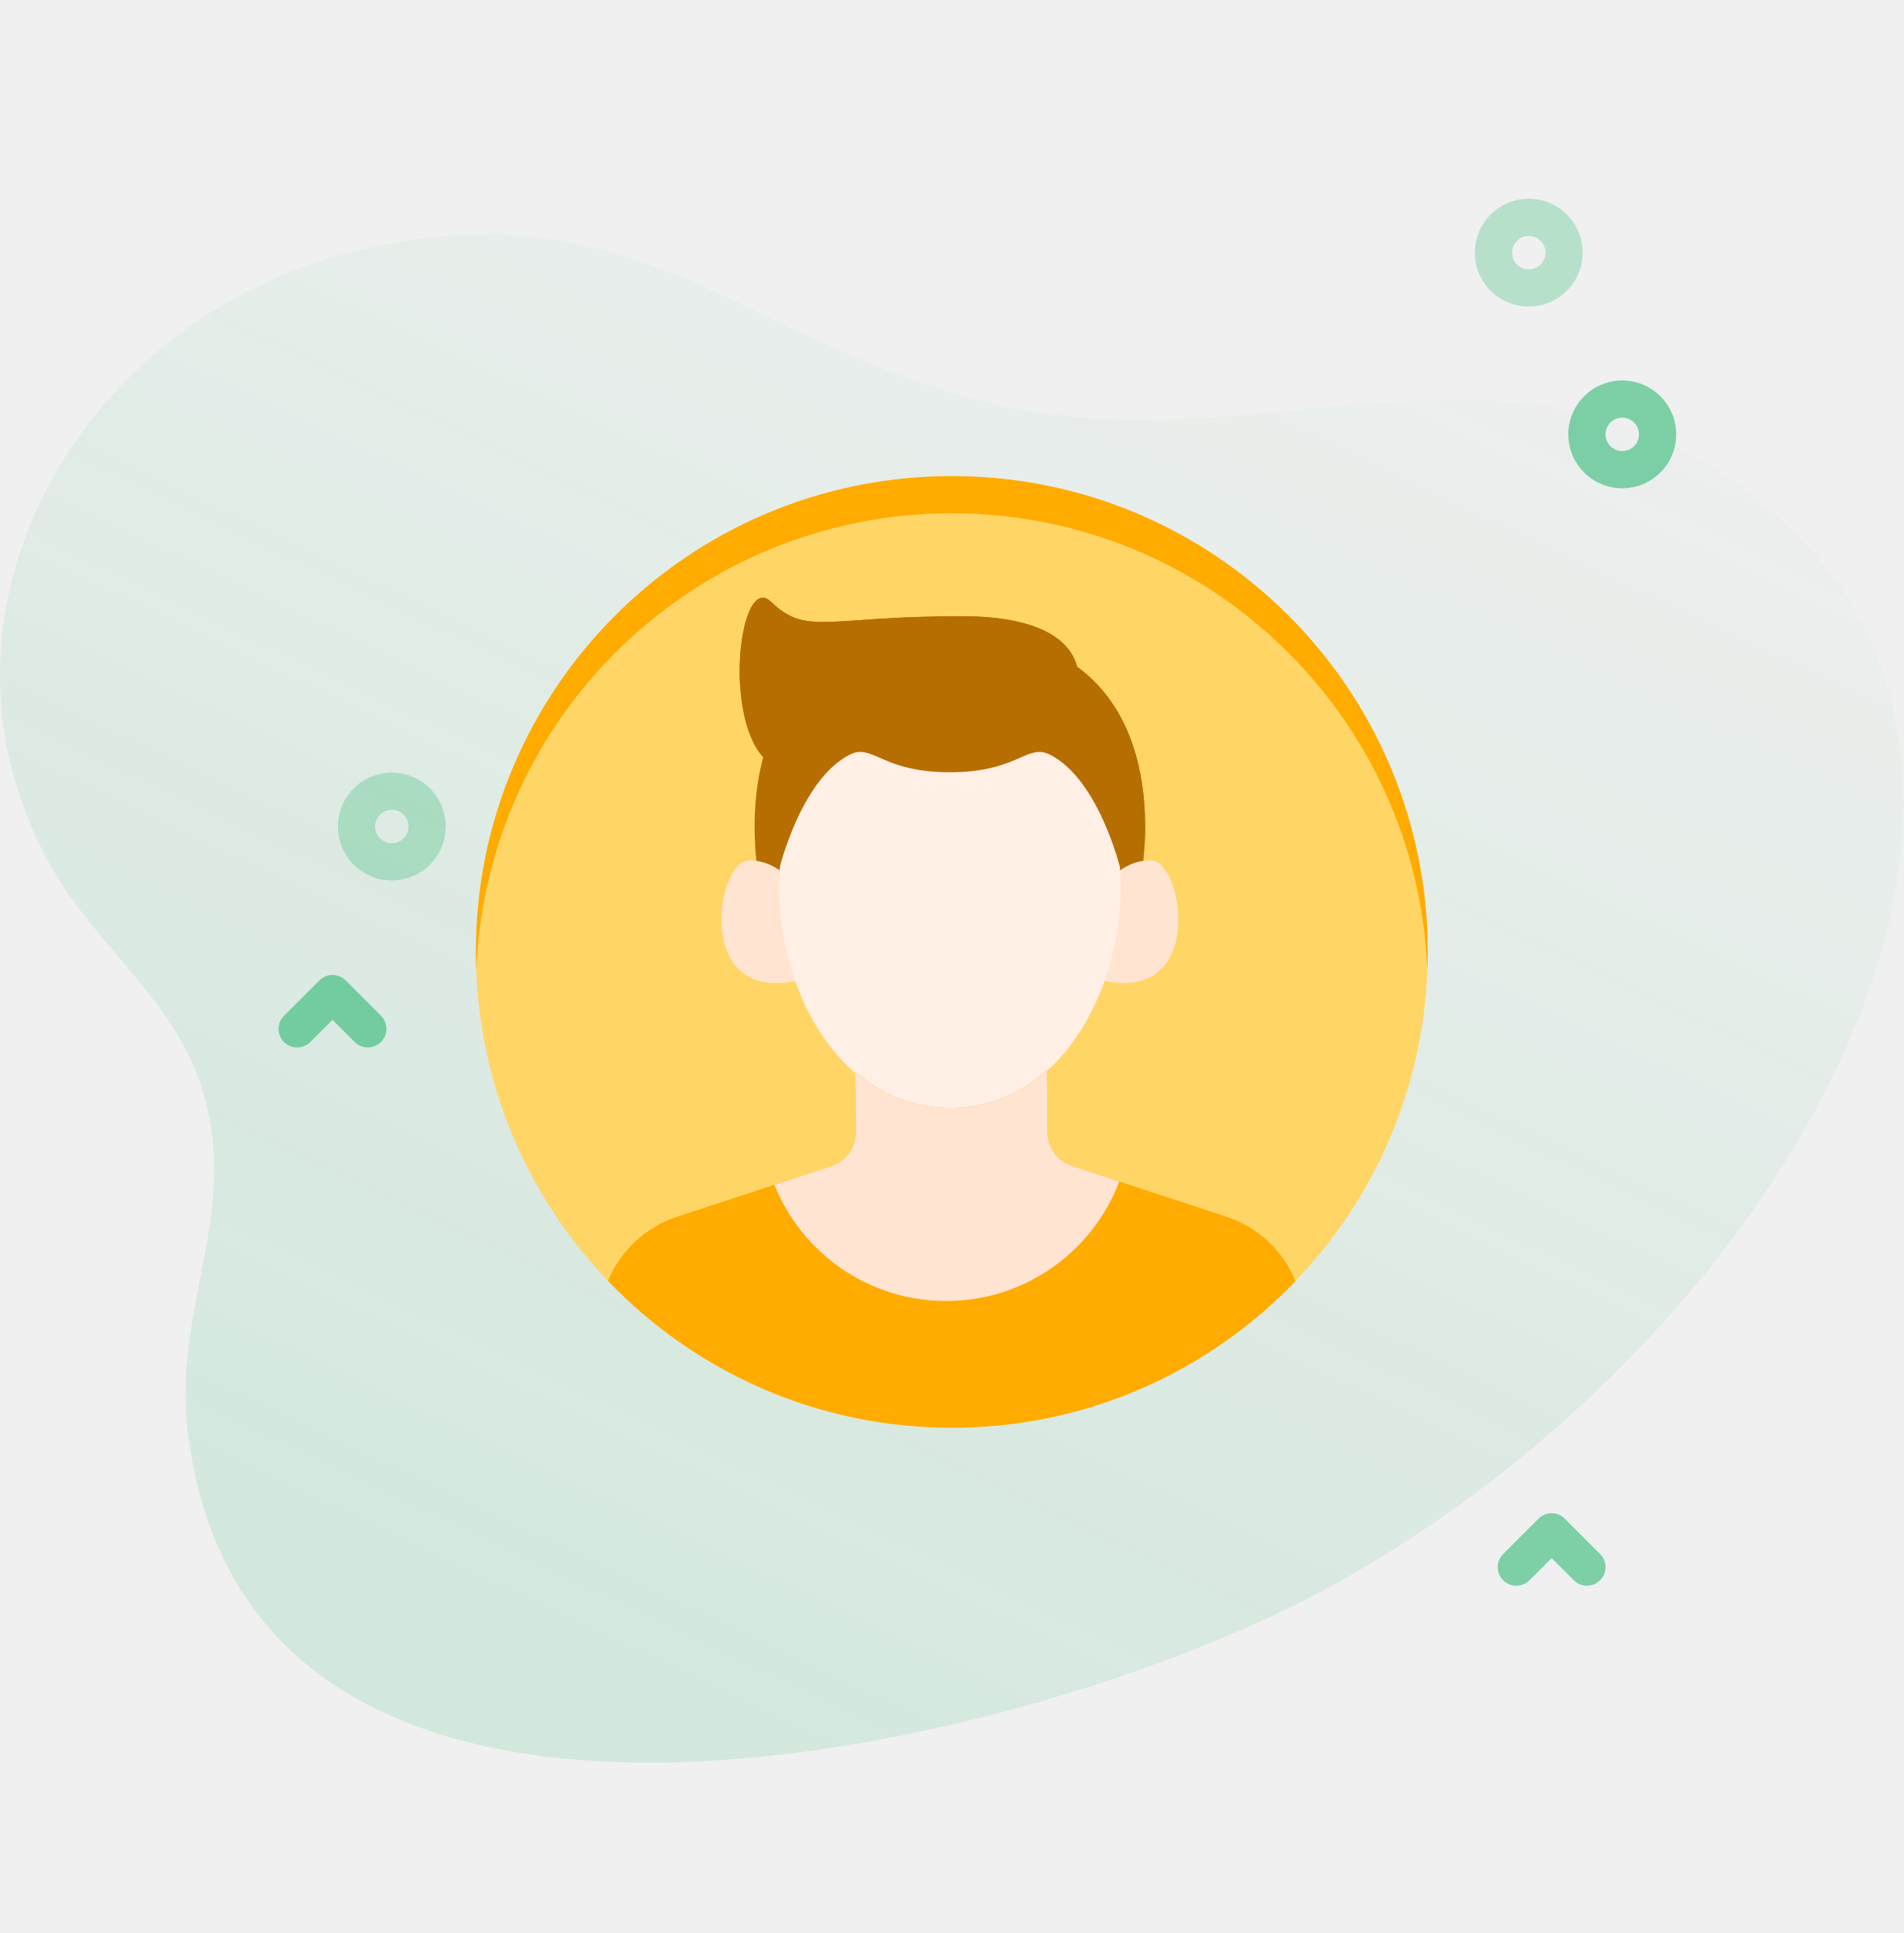
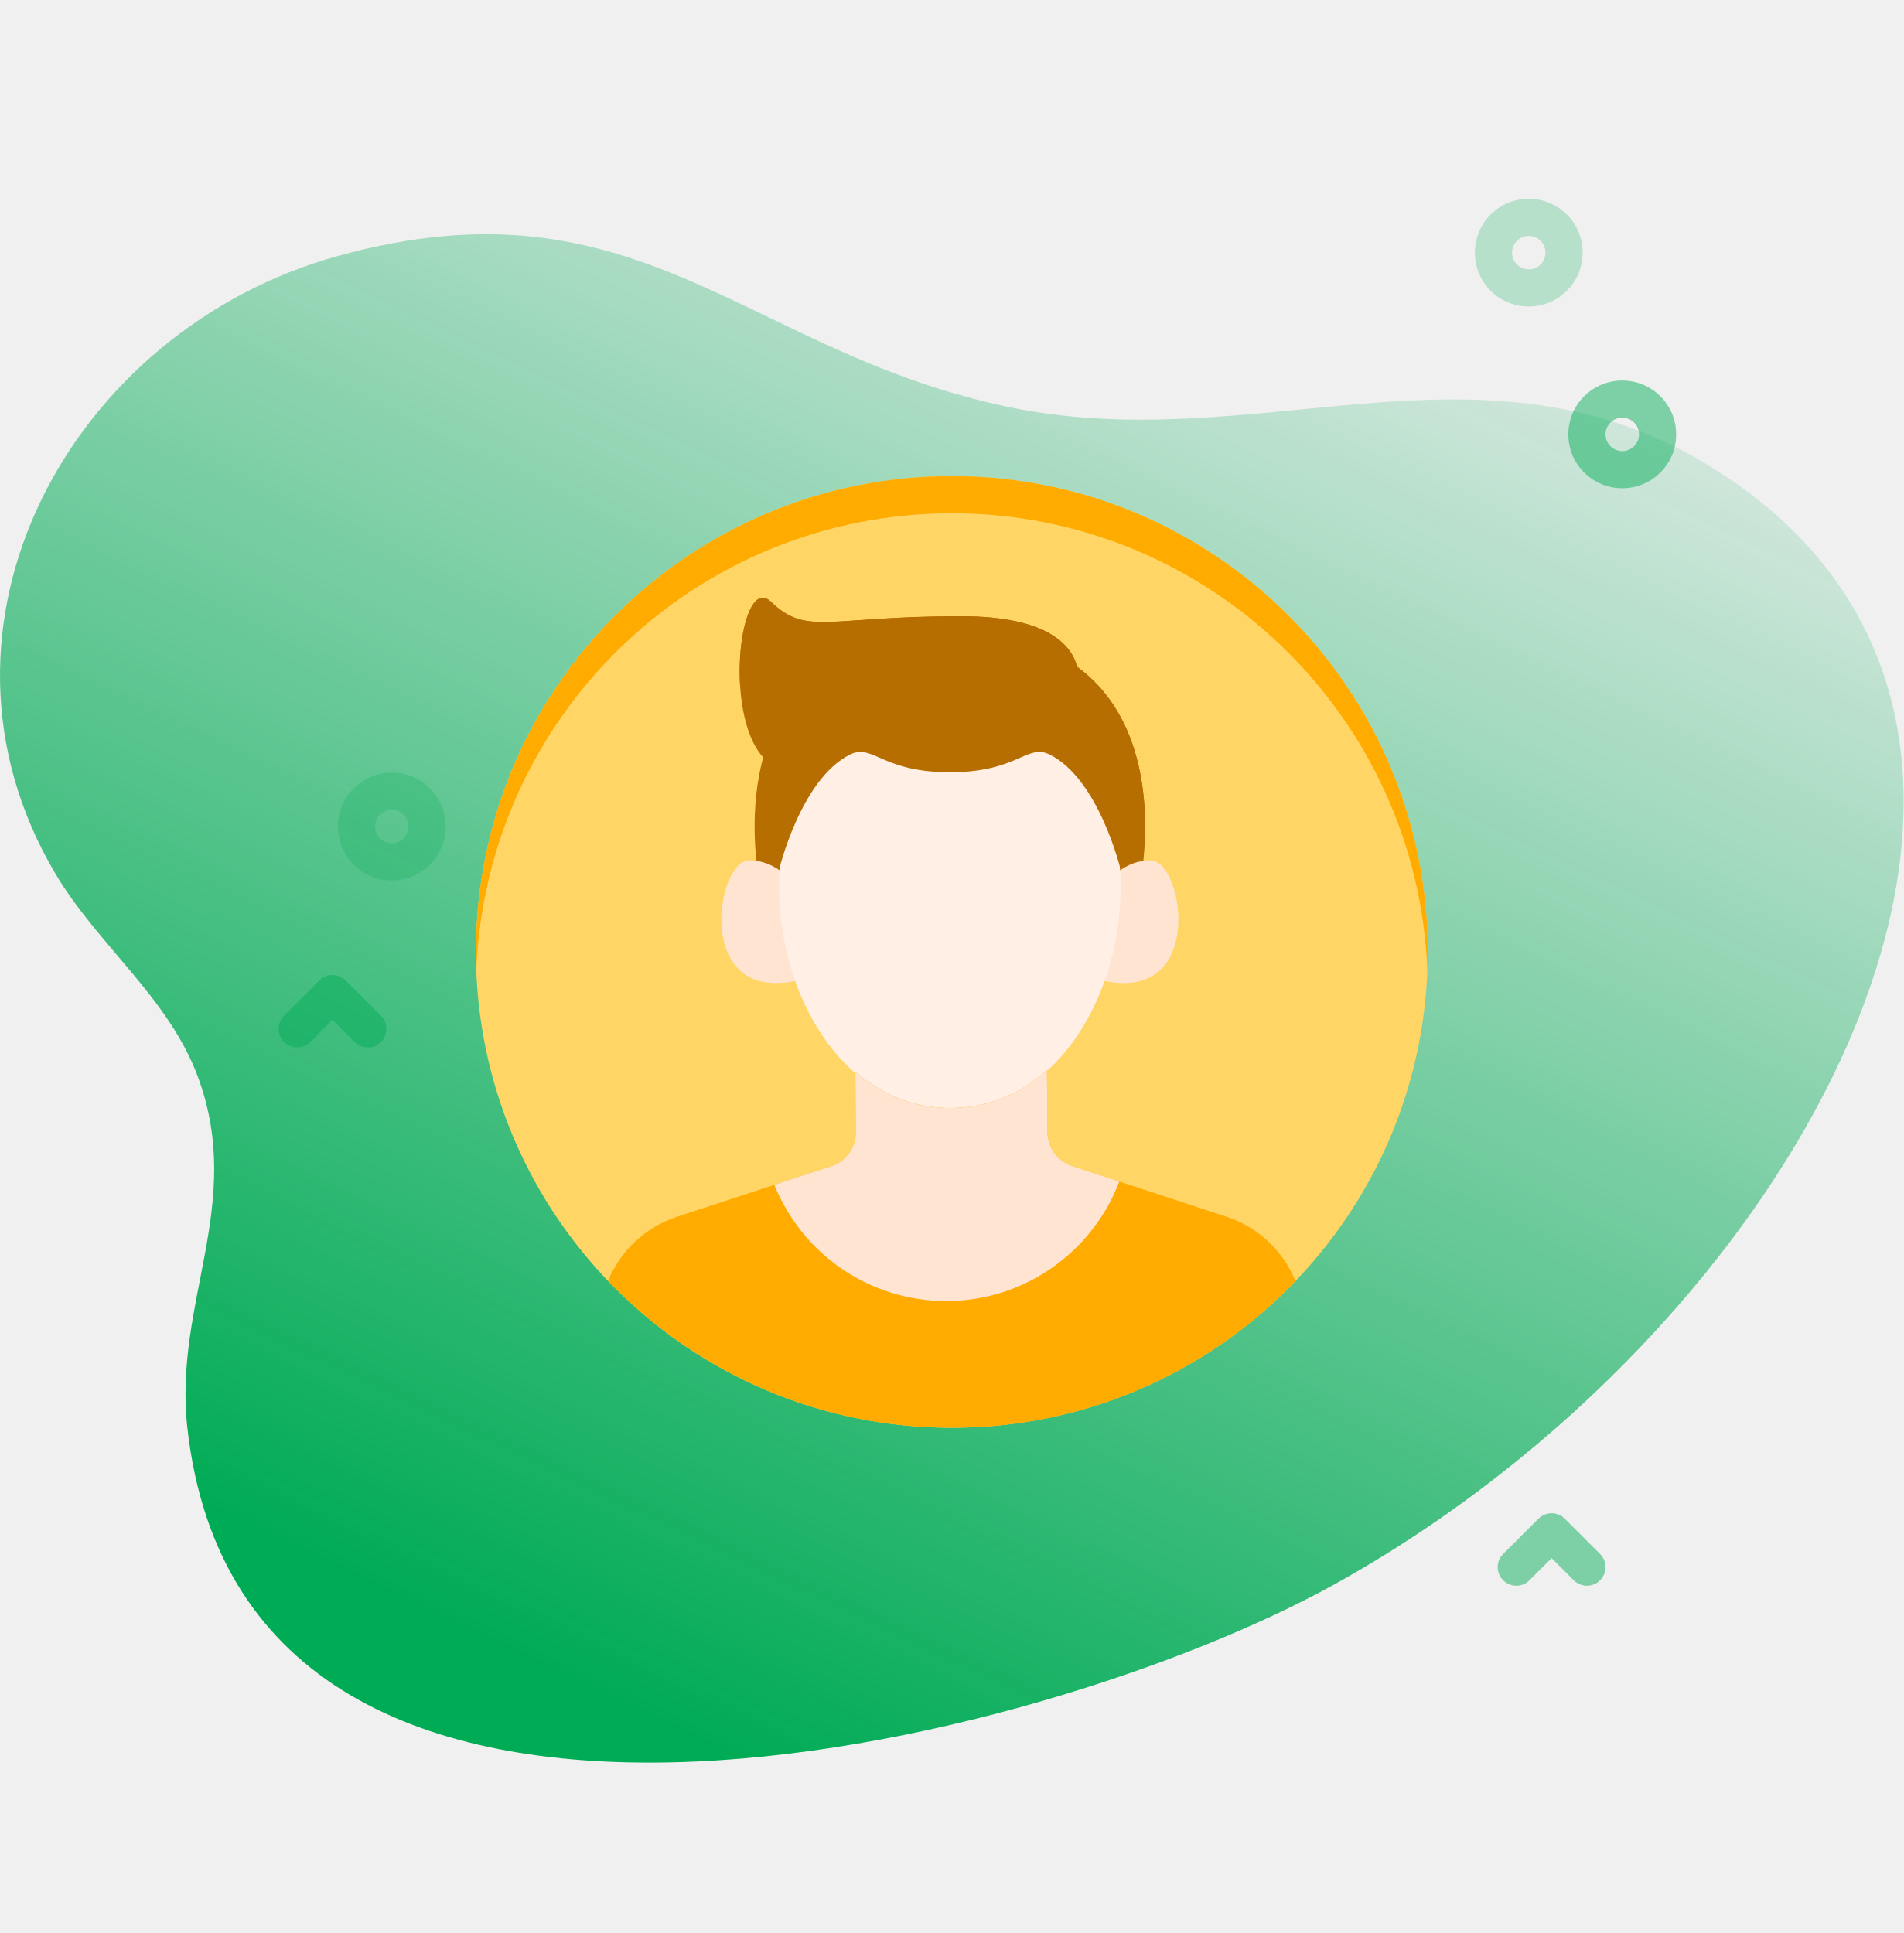
<svg xmlns="http://www.w3.org/2000/svg" width="64" height="65" viewBox="0 0 64 65" fill="none">
  <g clip-path="url(#clip0_296_3266)">
-     <path d="M58.934 16.674C50.757 10.388 42.826 15.511 33.98 13.7C25.069 11.875 21.519 5.8 11.37 8.604C2.38 11.088 -3.075 21.048 1.867 29.386C3.275 31.763 5.675 33.555 6.655 36.214C8.237 40.503 5.829 43.795 6.299 48.01C8.25 65.523 34.996 58.74 44.837 53.291C60.27 44.746 70.712 25.729 58.934 16.674Z" fill="url(#paint0_linear_296_3266)" fill-opacity="0.12" />
+     <path d="M58.934 16.674C50.757 10.388 42.826 15.511 33.98 13.7C25.069 11.875 21.519 5.8 11.37 8.604C2.38 11.088 -3.075 21.048 1.867 29.386C3.275 31.763 5.675 33.555 6.655 36.214C8.237 40.503 5.829 43.795 6.299 48.01C8.25 65.523 34.996 58.74 44.837 53.291C60.27 44.746 70.712 25.729 58.934 16.674Z" fill="url(#paint0_linear_296_3266)" fillOpacity="0.12" />
    <path opacity="0.24" d="M51.397 10.307C50.932 10.307 50.468 10.13 50.115 9.777C49.408 9.07 49.408 7.92 50.115 7.214C50.822 6.507 51.972 6.507 52.678 7.214C53.385 7.92 53.385 9.07 52.678 9.777C52.325 10.13 51.861 10.307 51.397 10.307ZM51.397 7.933C51.253 7.933 51.109 7.988 50.999 8.098C50.78 8.317 50.78 8.674 50.999 8.893C51.218 9.112 51.575 9.112 51.794 8.893C52.014 8.674 52.014 8.317 51.794 8.098C51.685 7.988 51.541 7.933 51.397 7.933Z" fill="#00AB55" />
    <path opacity="0.48" d="M54.54 16.418C54.076 16.418 53.612 16.242 53.258 15.888C52.916 15.546 52.727 15.091 52.727 14.607C52.727 14.122 52.916 13.667 53.258 13.325C53.965 12.618 55.115 12.618 55.822 13.325C56.164 13.667 56.352 14.122 56.352 14.607C56.352 15.091 56.164 15.546 55.821 15.888C55.468 16.241 55.004 16.418 54.54 16.418ZM54.54 14.044C54.396 14.044 54.252 14.099 54.142 14.209C54.036 14.315 53.977 14.456 53.977 14.607C53.977 14.757 54.036 14.898 54.142 15.004C54.362 15.224 54.718 15.224 54.938 15.004C55.044 14.898 55.102 14.757 55.102 14.607C55.102 14.456 55.044 14.315 54.938 14.209C54.828 14.099 54.684 14.044 54.54 14.044Z" fill="#00AB55" />
    <path opacity="0.24" d="M13.172 29.605C12.708 29.605 12.244 29.428 11.89 29.075C11.184 28.368 11.184 27.218 11.89 26.512C12.597 25.805 13.747 25.805 14.454 26.512C15.16 27.218 15.16 28.368 14.454 29.075C14.1 29.428 13.636 29.605 13.172 29.605ZM13.172 27.231C13.028 27.231 12.884 27.286 12.774 27.395C12.555 27.615 12.555 27.972 12.774 28.191C12.993 28.41 13.35 28.41 13.57 28.191C13.789 27.972 13.789 27.615 13.57 27.395C13.46 27.286 13.316 27.231 13.172 27.231Z" fill="#00AB55" />
    <path opacity="0.48" d="M12.366 35.222C12.206 35.222 12.046 35.161 11.924 35.039L11.179 34.294L10.433 35.039C10.189 35.283 9.793 35.283 9.549 35.039C9.305 34.795 9.305 34.4 9.549 34.156L10.737 32.968C10.981 32.724 11.377 32.724 11.621 32.968L12.808 34.156C13.052 34.4 13.052 34.795 12.808 35.039C12.686 35.161 12.526 35.222 12.366 35.222Z" fill="#00AB55" />
    <path opacity="0.48" d="M53.352 53.322C53.193 53.322 53.033 53.261 52.91 53.139L52.165 52.394L51.419 53.139C51.175 53.383 50.78 53.383 50.536 53.139C50.291 52.895 50.291 52.499 50.536 52.255L51.723 51.068C51.967 50.824 52.363 50.824 52.607 51.068L53.794 52.255C54.039 52.5 54.039 52.895 53.794 53.139C53.672 53.261 53.513 53.322 53.352 53.322Z" fill="#00AB55" />
    <path d="M48 32.01C48 40.846 40.836 48.01 32 48.01C23.163 48.01 16 40.846 16 32.01C16 23.173 23.163 16.01 32 16.01C40.836 16.01 48 23.173 48 32.01Z" fill="#FFD666" />
    <path d="M36.215 22.421C36.033 21.718 35.257 20.721 32.316 20.721C27.773 20.721 27.126 21.394 25.917 20.232C24.897 19.252 24.298 23.97 25.658 25.468C25.084 27.59 25.543 29.716 25.543 29.716H38.325C38.325 29.716 39.398 24.751 36.215 22.421Z" fill="#B76E00" />
    <path d="M26.834 29.939C26.834 29.939 26.282 28.93 25.18 28.93C24.078 28.93 23.298 33.775 26.834 32.967V29.939Z" fill="#FFE4D1" />
    <path d="M37.035 29.939C37.035 29.939 37.586 28.93 38.688 28.93C39.791 28.93 40.571 33.775 37.035 32.967V29.939Z" fill="#FFE4D1" />
    <path d="M31.934 23.446C23.491 23.446 25.105 37.294 31.934 37.294C38.763 37.294 40.378 23.446 31.934 23.446Z" fill="#FFEFE4" />
    <path d="M28.893 21.988C27.276 22.101 26.72 22.14 25.916 21.367C25.393 20.864 24.982 21.861 24.887 23.152C24.757 21.405 25.246 19.588 25.916 20.232C26.72 21.005 27.276 20.966 28.894 20.854C29.709 20.797 30.793 20.722 32.315 20.722C35.256 20.722 36.032 21.718 36.213 22.422C38.346 23.982 38.568 26.724 38.483 28.365C38.396 26.779 37.907 24.795 36.213 23.556C36.032 22.852 35.256 21.856 32.315 21.856C30.793 21.856 29.708 21.931 28.893 21.988Z" fill="#B76E00" />
    <path d="M26.191 29.251C26.191 21.882 31.934 22.693 31.934 22.693C31.934 22.693 37.677 21.882 37.677 29.251C37.677 29.251 36.954 26.206 35.295 25.375C34.941 25.198 34.689 25.308 34.298 25.479C33.837 25.681 33.182 25.968 31.934 25.968C30.686 25.968 30.031 25.681 29.57 25.479C29.179 25.308 28.927 25.198 28.573 25.375C26.914 26.206 26.191 29.251 26.191 29.251Z" fill="#B76E00" />
    <path d="M43.553 43.08C43.143 42.074 42.309 41.268 41.232 40.914L36.043 39.209C35.554 39.048 35.221 38.593 35.217 38.078L35.198 35.983C34.331 36.764 33.252 37.248 31.989 37.259C30.727 37.27 29.639 36.805 28.758 36.04L28.776 38.062C28.78 38.585 28.446 39.051 27.948 39.214L22.762 40.915C21.688 41.268 20.855 42.07 20.442 43.072C23.355 46.115 27.457 48.01 32.002 48.01C36.542 48.01 40.641 46.118 43.553 43.08Z" fill="#FFAB00" />
    <path d="M31.81 43.749C34.47 43.749 36.739 42.079 37.63 39.731L36.042 39.209C35.553 39.048 35.22 38.593 35.216 38.078L35.197 35.983C34.33 36.764 33.25 37.248 31.988 37.259C30.725 37.27 29.637 36.805 28.757 36.04L28.774 38.062C28.779 38.585 28.445 39.051 27.947 39.214L26.033 39.842C26.952 42.132 29.191 43.749 31.81 43.749Z" fill="#FFE4D1" />
    <path d="M32 17.26C40.627 17.26 47.658 24.088 47.987 32.635C47.995 32.427 48 32.219 48 32.01C48 23.173 40.836 16.01 32 16.01C23.163 16.01 16 23.173 16 32.01C16 32.219 16.005 32.427 16.013 32.635C16.342 24.088 23.373 17.26 32 17.26Z" fill="#FFAB00" />
  </g>
  <defs>
    <linearGradient id="paint0_linear_296_3266" x1="43.841" y1="68.412" x2="70.198" y2="12.931" gradientUnits="userSpaceOnUse">
      <stop stop-color="#00AB55" />
      <stop offset="1" stop-color="#00AB55" stop-opacity="0.01" />
    </linearGradient>
    <clipPath id="clip0_296_3266">
      <rect width="64" height="64" fill="white" transform="translate(0 0.00976562)" />
    </clipPath>
  </defs>
</svg>
